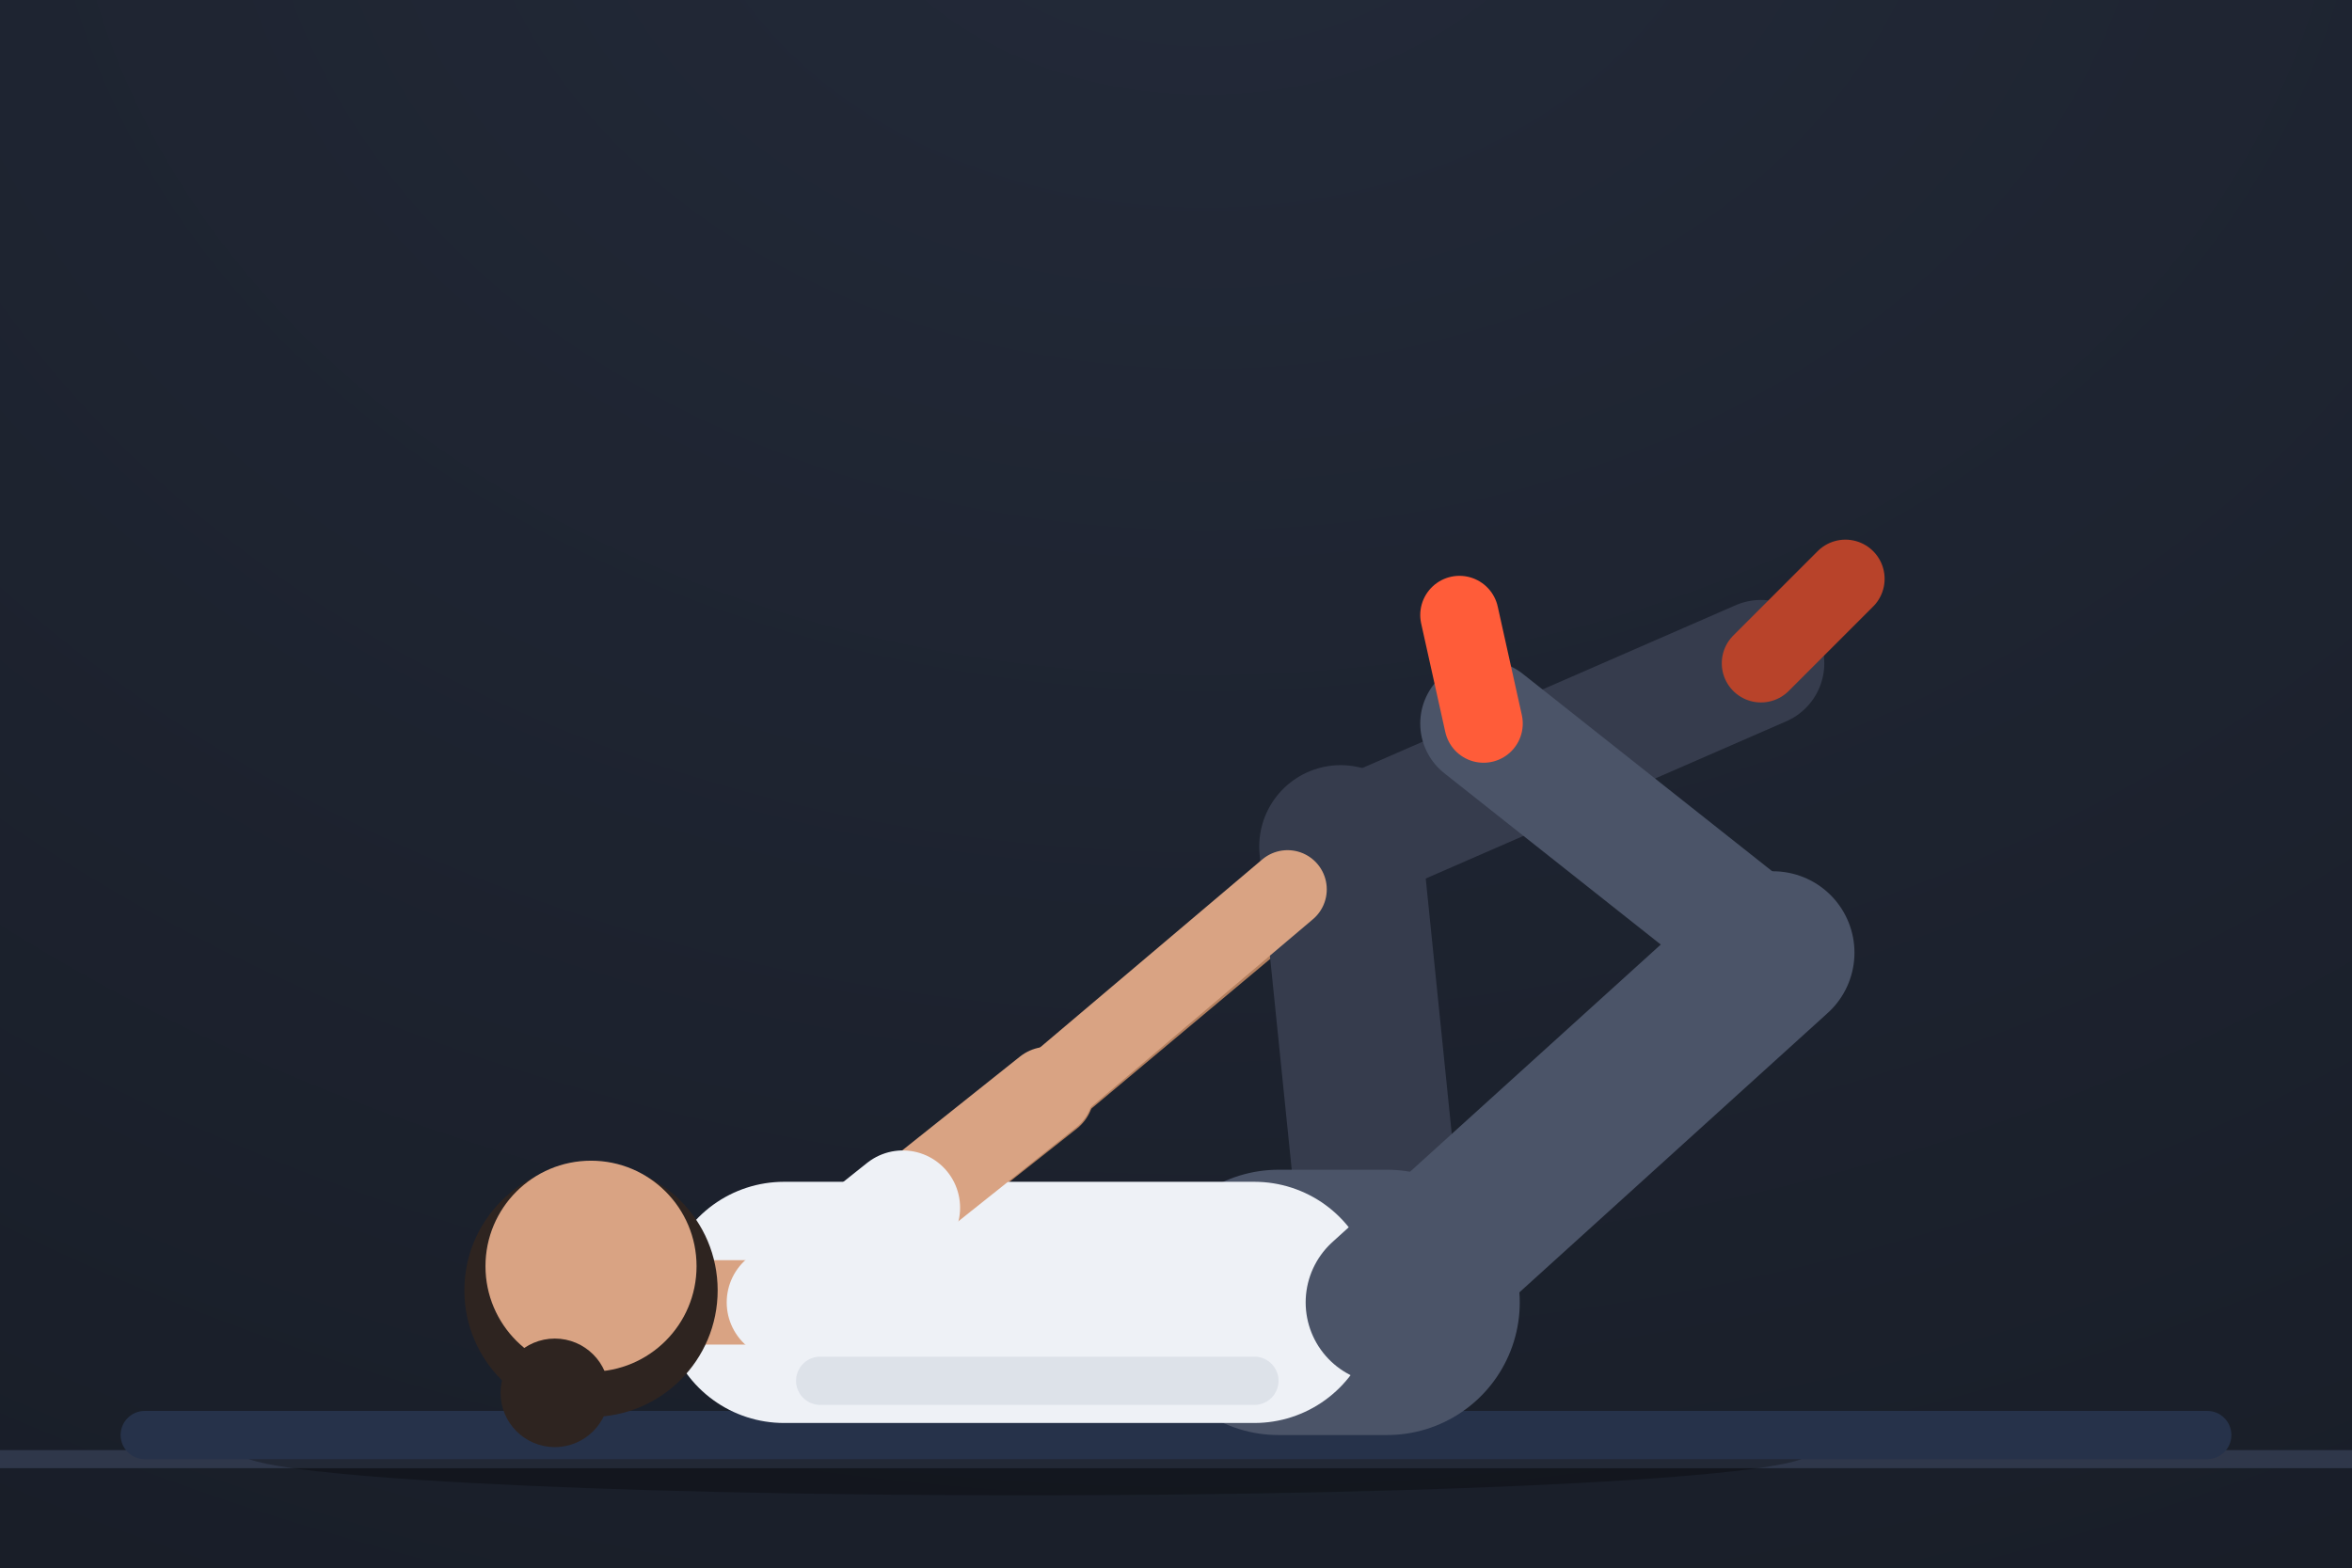
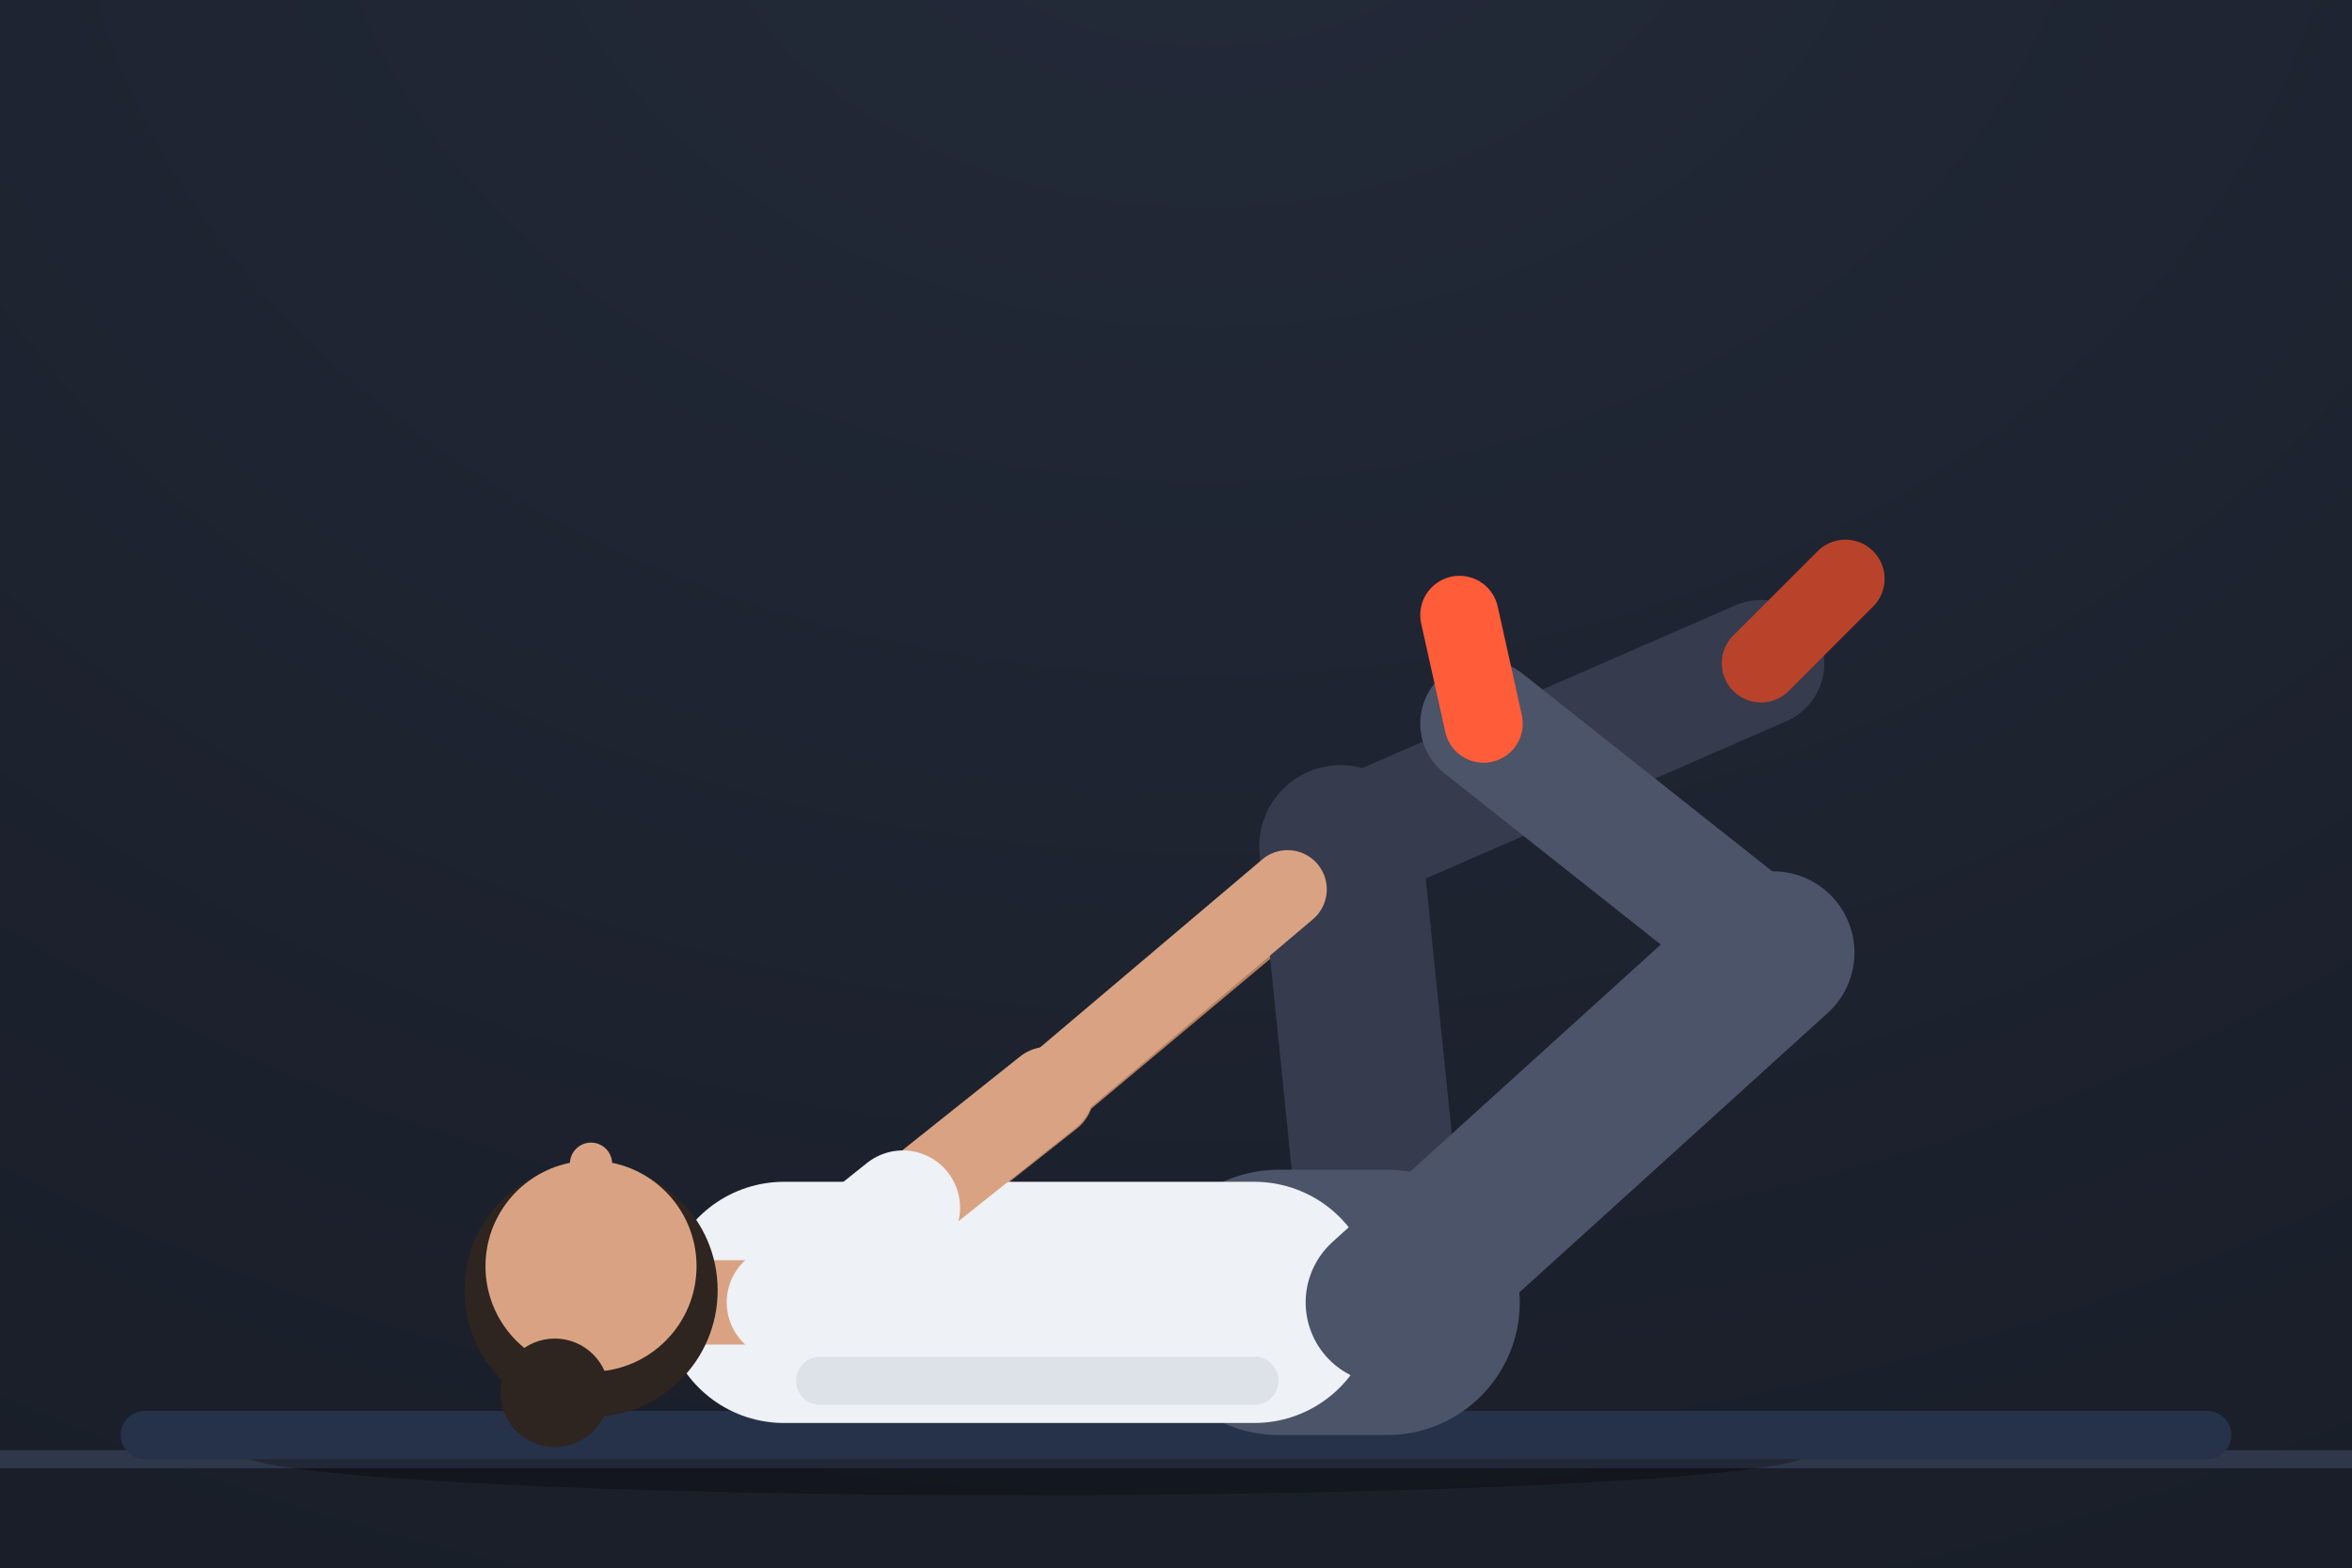
<svg xmlns="http://www.w3.org/2000/svg" viewBox="100 112 390 260" width="600" height="400" role="img" aria-label="Supine figure-4 stretch">
  <defs>
    <radialGradient id="bg" cx="50%" cy="30%" r="80%">
      <stop offset="0" stop-color="#232a39" />
      <stop offset="1" stop-color="#141820" />
    </radialGradient>
  </defs>
  <rect x="-100" y="-100" width="800" height="600" fill="url(#bg)" />
  <line x1="30" y1="354" x2="570" y2="354" stroke="#2f374a" stroke-width="3" stroke-linecap="round" />
  <ellipse cx="270.0" cy="353" rx="130" ry="7" fill="#000" opacity="0.28" />
  <rect x="120" y="346" width="350" height="8" rx="4" fill="#26324a" />
  <path d="M230.0 328.0 L273.9 293.3" stroke="#b4805f" stroke-width="15" stroke-linecap="round" stroke-linejoin="round" fill="none" />
  <path d="M230.0 328.0 L249.8 312.4" stroke="#eef1f6" stroke-width="19" stroke-linecap="round" stroke-linejoin="round" fill="none" />
  <path d="M273.9 293.3 L313.8 259.9" stroke="#b4805f" stroke-width="13" stroke-linecap="round" stroke-linejoin="round" fill="none" />
  <path d="M330.0 328.0 L322.3 252.4" stroke="#363c4d" stroke-width="27" stroke-linecap="round" stroke-linejoin="round" fill="none" />
  <path d="M322.3 252.4 L392.0 222.0" stroke="#363c4d" stroke-width="21" stroke-linecap="round" stroke-linejoin="round" fill="none" />
  <path d="M392.0 222.0 L406.0 208.0" stroke="#b8432a" stroke-width="13" stroke-linecap="round" stroke-linejoin="round" fill="none" />
  <path d="M330.0 328.0 L312.0 328.0" stroke="#4b5468" stroke-width="44" stroke-linecap="round" stroke-linejoin="round" fill="none" />
  <path d="M308.0 328.0 L230.0 328.0" stroke="#eef1f6" stroke-width="40" stroke-linecap="round" stroke-linejoin="round" fill="none" />
  <path d="M308.0 328.0 L236.0 328.0" stroke="#cfd5df" stroke-width="8" stroke-linecap="round" stroke-linejoin="round" fill="none" opacity="0.55" transform="translate(0.0 13.0)" />
  <path d="M230.0 328.0 L216.0 328.0" stroke="#d9a383" stroke-width="14" stroke-linecap="round" stroke-linejoin="round" fill="none" />
  <circle cx="198.0" cy="326.0" r="21" fill="#2e2420" />
  <circle cx="198.0" cy="322.0" r="17.5" fill="#d9a383" />
+   <circle cx="198.0" cy="305.0" r="3.5" fill="#d9a383" />
  <circle cx="192.0" cy="343.0" r="9" fill="#2e2420" />
  <path d="M330.0 328.0 L394.0 270.0" stroke="#4b5468" stroke-width="27" stroke-linecap="round" stroke-linejoin="round" fill="none" />
  <path d="M394.0 270.0 L346.0 232.0" stroke="#4b5468" stroke-width="21" stroke-linecap="round" stroke-linejoin="round" fill="none" />
  <path d="M346.0 232.0 L342.0 214.0" stroke="#ff5c39" stroke-width="13" stroke-linecap="round" stroke-linejoin="round" fill="none" />
  <path d="M230.0 328.0 L273.8 293.1" stroke="#d9a383" stroke-width="15" stroke-linecap="round" stroke-linejoin="round" fill="none" />
  <path d="M230.0 328.0 L249.7 312.3" stroke="#eef1f6" stroke-width="19" stroke-linecap="round" stroke-linejoin="round" fill="none" />
  <path d="M273.8 293.1 L313.5 259.5" stroke="#d9a383" stroke-width="13" stroke-linecap="round" stroke-linejoin="round" fill="none" />
</svg>
